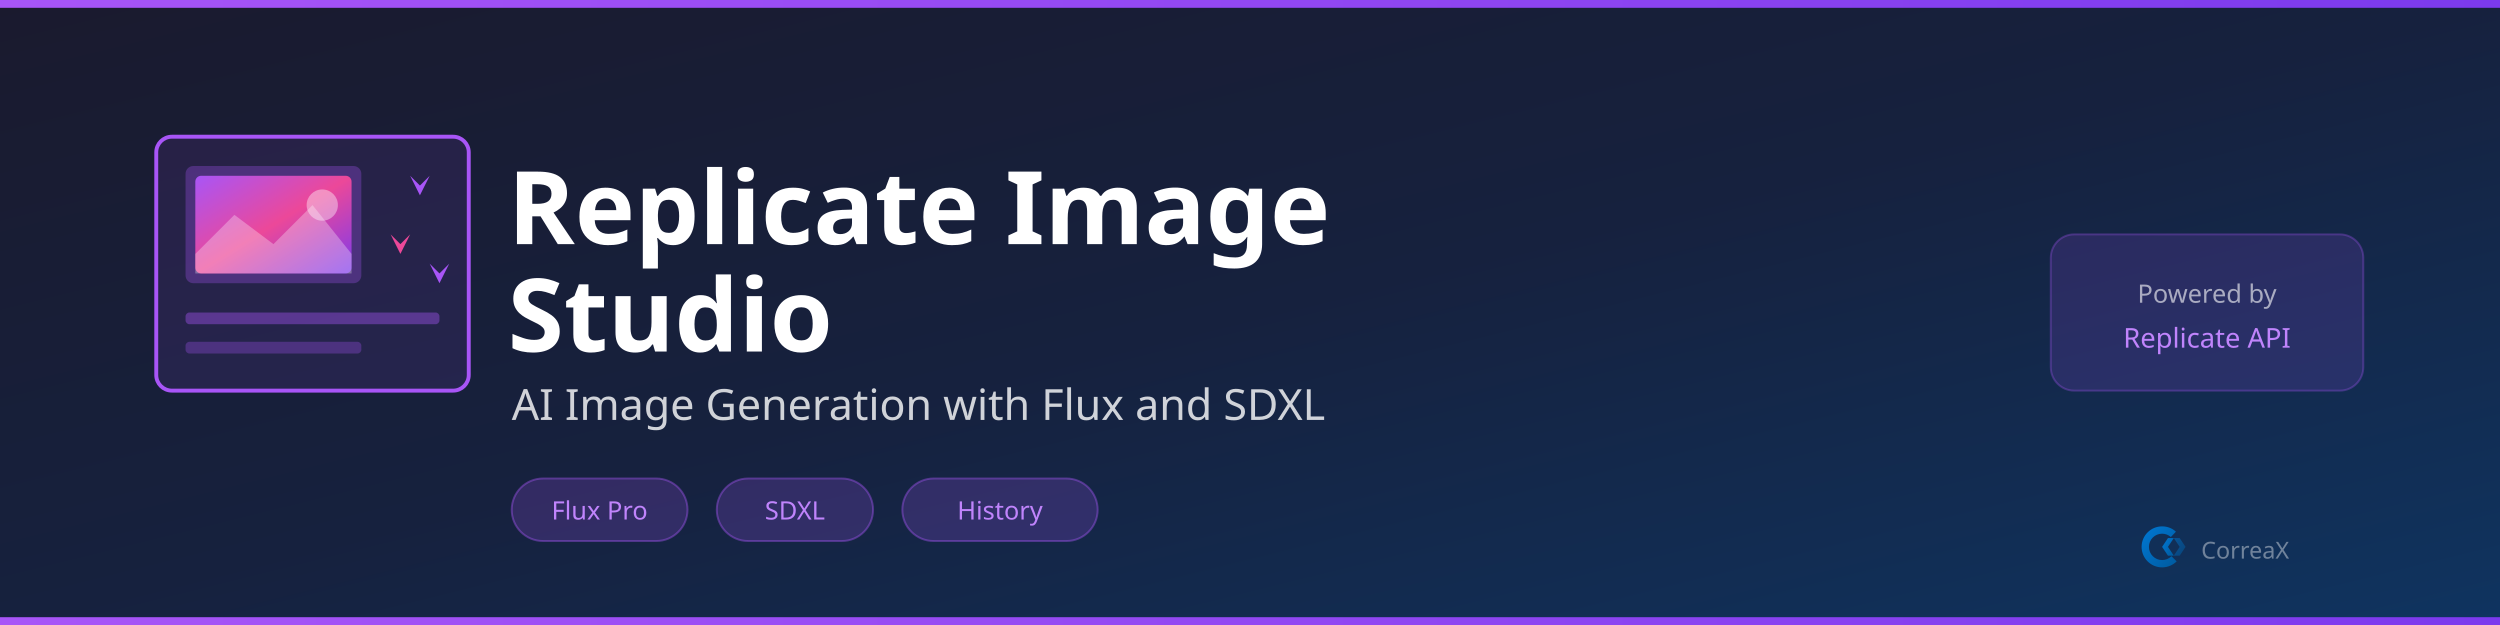
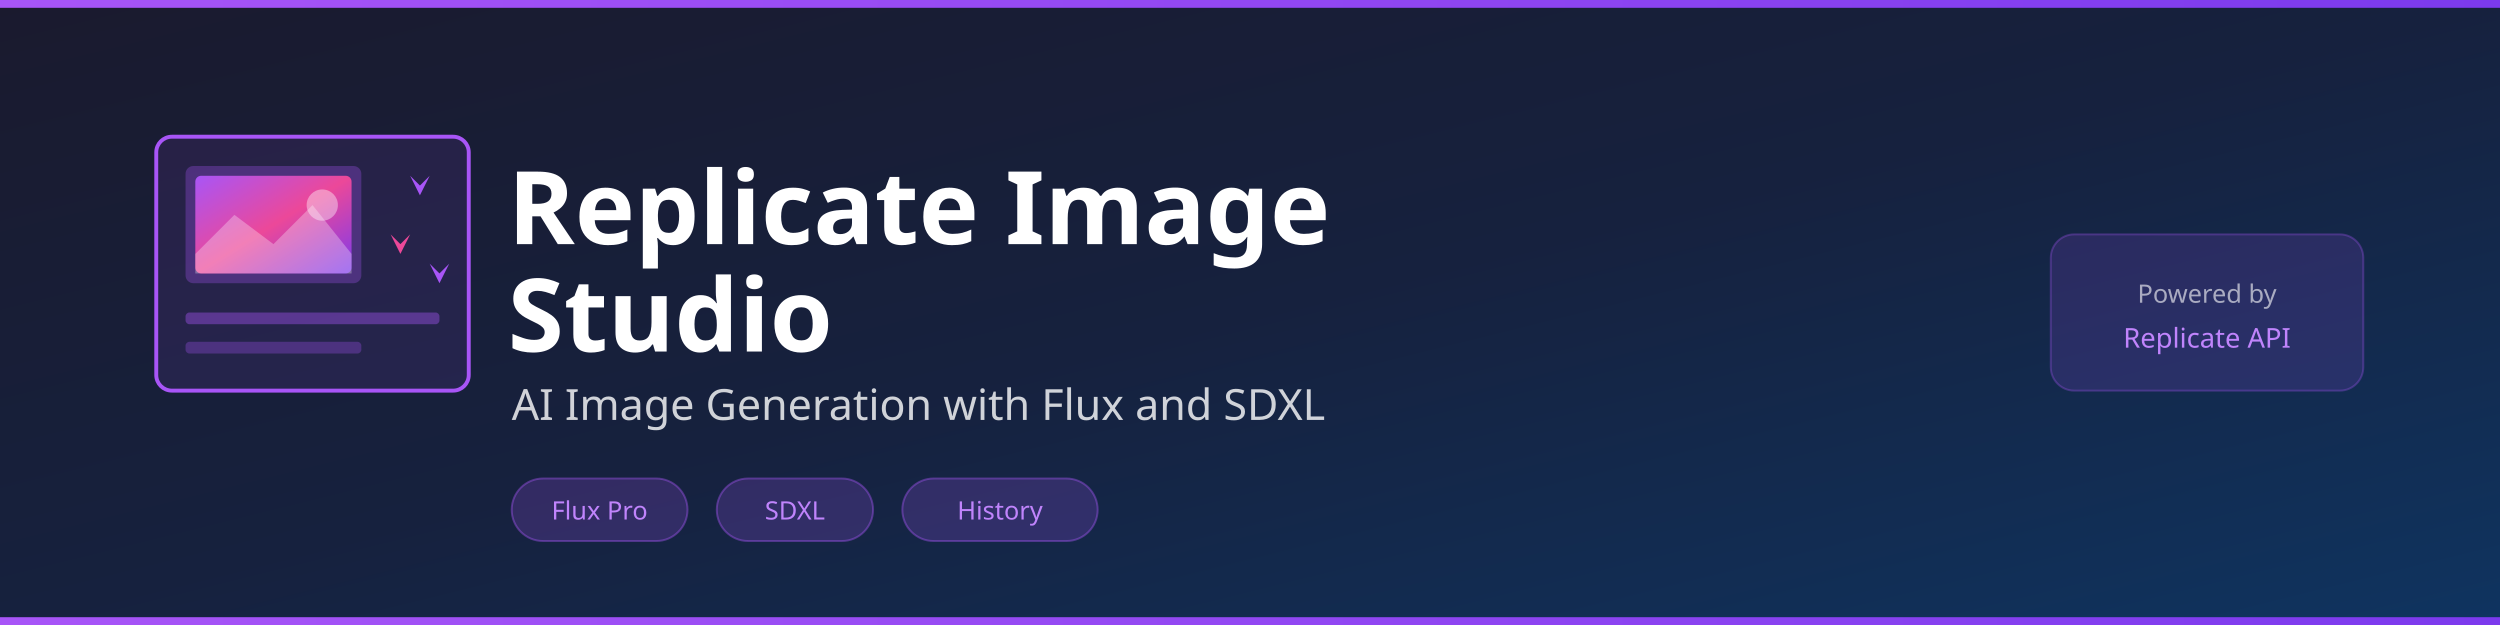
<svg xmlns="http://www.w3.org/2000/svg" viewBox="0 0 1280 320">
  <defs>
    <linearGradient id="bgGrad" x1="0%" y1="0%" x2="100%" y2="100%">
      <stop offset="0%" stop-color="#1a1a2e" />
      <stop offset="50%" stop-color="#16213e" />
      <stop offset="100%" stop-color="#0f3460" />
    </linearGradient>
    <linearGradient id="accentGrad" x1="0%" y1="0%" x2="100%" y2="0%">
      <stop offset="0%" stop-color="#a855f7" />
      <stop offset="100%" stop-color="#7c3aed" />
    </linearGradient>
    <linearGradient id="aiGrad" x1="0%" y1="0%" x2="100%" y2="100%">
      <stop offset="0%" stop-color="#a855f7" />
      <stop offset="50%" stop-color="#ec4899" />
      <stop offset="100%" stop-color="#7c3aed" />
    </linearGradient>
  </defs>
  <rect width="1280" height="320" fill="url(#bgGrad)" />
  <rect x="0" y="0" width="1280" height="4" fill="url(#accentGrad)" />
  <rect x="0" y="316" width="1280" height="4" fill="url(#accentGrad)" />
  <g transform="translate(70, 60)">
    <rect x="10" y="10" width="160" height="130" rx="8" fill="rgba(168,85,247,0.1)" stroke="#a855f7" stroke-width="2" />
    <rect x="25" y="25" width="90" height="60" rx="4" fill="rgba(168,85,247,0.3)" />
    <rect x="30" y="30" width="80" height="50" rx="3" fill="url(#aiGrad)" />
    <path d="M30 70 L50 50 L70 65 L90 45 L110 70 L110 80 L30 80 Z" fill="rgba(255,255,255,0.3)" />
    <circle cx="95" cy="45" r="8" fill="rgba(255,255,255,0.4)" />
    <path d="M140 30 L145 40 L150 30 L145 35 Z" fill="#a855f7" />
    <path d="M130 60 L135 70 L140 60 L135 65 Z" fill="#ec4899" />
    <path d="M150 75 L155 85 L160 75 L155 80 Z" fill="#a855f7" />
    <rect x="25" y="100" width="130" height="6" rx="2" fill="rgba(168,85,247,0.4)" />
    <rect x="25" y="115" width="90" height="6" rx="2" fill="rgba(168,85,247,0.3)" />
  </g>
  <text x="260" y="125" font-family="Segoe UI, system-ui, sans-serif" font-size="52" font-weight="700" fill="#ffffff">
    Replicate Image
  </text>
  <text x="260" y="180" font-family="Segoe UI, system-ui, sans-serif" font-size="52" font-weight="700" fill="#ffffff">
    Studio
  </text>
  <text x="262" y="215" font-family="Segoe UI, system-ui, sans-serif" font-size="22" fill="rgba(255,255,255,0.8)">
    AI Image Generation with Flux and SDXL
  </text>
  <g transform="translate(262, 245)">
    <rect x="0" y="0" width="90" height="32" rx="16" fill="rgba(168,85,247,0.2)" stroke="rgba(168,85,247,0.4)" stroke-width="1" />
    <text x="45" y="21" text-anchor="middle" font-family="Segoe UI, system-ui, sans-serif" font-size="13" fill="#c084fc">Flux Pro</text>
    <rect x="105" y="0" width="80" height="32" rx="16" fill="rgba(168,85,247,0.2)" stroke="rgba(168,85,247,0.4)" stroke-width="1" />
    <text x="145" y="21" text-anchor="middle" font-family="Segoe UI, system-ui, sans-serif" font-size="13" fill="#c084fc">SDXL</text>
    <rect x="200" y="0" width="100" height="32" rx="16" fill="rgba(168,85,247,0.2)" stroke="rgba(168,85,247,0.4)" stroke-width="1" />
    <text x="250" y="21" text-anchor="middle" font-family="Segoe UI, system-ui, sans-serif" font-size="13" fill="#c084fc">History</text>
  </g>
  <g transform="translate(1050, 120)">
    <rect x="0" y="0" width="160" height="80" rx="12" fill="rgba(168,85,247,0.15)" stroke="rgba(168,85,247,0.3)" stroke-width="1" />
    <text x="80" y="35" text-anchor="middle" font-family="Segoe UI, system-ui, sans-serif" font-size="13" fill="rgba(255,255,255,0.6)">Powered by</text>
    <text x="80" y="58" text-anchor="middle" font-family="Segoe UI, system-ui, sans-serif" font-size="14" fill="#c084fc">Replicate API</text>
  </g>
-   <g transform="translate(1095, 268)">
-     <defs>
-       <linearGradient id="cxGrad" x1="0%" y1="0%" x2="100%" y2="100%">
-         <stop offset="0%" stop-color="#0078d4" />
-         <stop offset="100%" stop-color="#005a9e" />
-       </linearGradient>
-     </defs>
-     <g transform="scale(0.75)">
-       <path d="M16 2C8.268 2 2 8.268 2 16s6.268 14 14 14c3.866 0 7.389-1.568 9.928-4.1l-3.535-3.536A9.002 9.002 0 0116 25c-4.97 0-9-4.03-9-9s4.03-9 9-9c2.29 0 4.38.857 5.971 2.268l3.464-3.639C22.993 3.352 19.66 2 16 2z" fill="url(#cxGrad)" />
-       <path d="M20 10l-4 6 4 6h4l-4-6 4-6h-4z" fill="url(#cxGrad)" />
-       <path d="M24 10l4 6-4 6h4l4-6-4-6h-4z" fill="url(#cxGrad)" opacity="0.5" />
-     </g>
-     <text x="32" y="18" font-family="Segoe UI, system-ui, sans-serif" font-size="12" fill="rgba(255,255,255,0.4)">CorreaX</text>
-   </g>
</svg>
